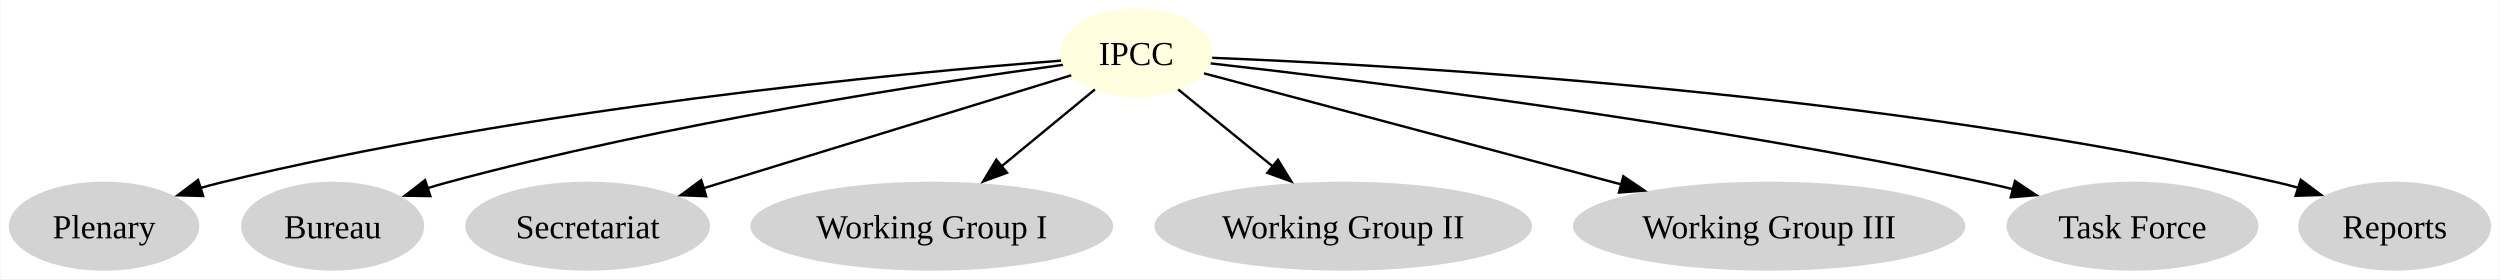
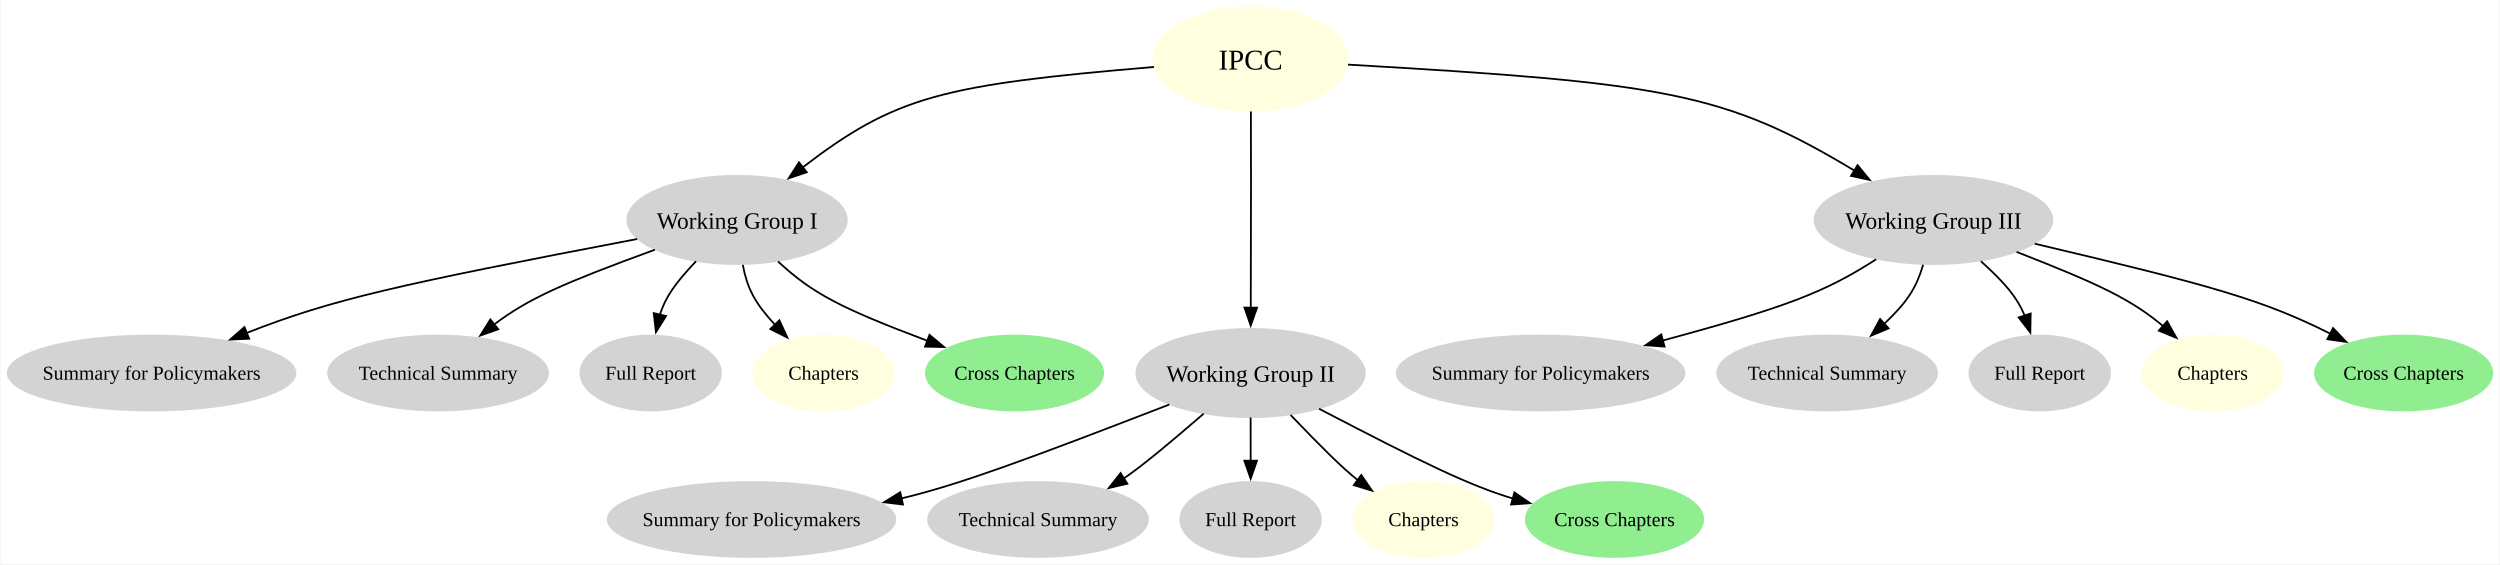
- <svg xmlns="http://www.w3.org/2000/svg" xmlns:xlink="http://www.w3.org/1999/xlink" width="1039pt" height="116pt" viewBox="0.00 0.00 1038.65 116.00">
-   <g id="graph0" class="graph" transform="scale(1 1) rotate(0) translate(4 112)">
-     <polygon fill="white" stroke="none" points="-4,4 -4,-112 1034.65,-112 1034.65,4 -4,4" />
+ <svg xmlns="http://www.w3.org/2000/svg" xmlns:xlink="http://www.w3.org/1999/xlink" width="1387pt" height="313pt" viewBox="0.00 0.00 1387.06 313.14">
+   <g id="graph0" class="graph" transform="scale(1 1) rotate(0) translate(4 309.14)">
+     <polygon fill="white" stroke="none" points="-4,4 -4,-309.14 1383.06,-309.14 1383.06,4 -4,4" />
    <g id="node1" class="node">
      <g id="a_node1">
-         <a xlink:href="https://www.ipcc.ch/" xlink:title="IPCC">
-           <ellipse fill="lightyellow" stroke="lightyellow" cx="468.07" cy="-90" rx="31.39" ry="18" />
-           <text text-anchor="middle" x="468.07" y="-84.95" font-family="Times New Roman,serif" font-size="14.00">IPCC</text>
+         <a xlink:href="https://www.ipcc.ch/" xlink:title="IPCC" target="_blank">
+           <ellipse fill="lightyellow" stroke="lightyellow" cx="689.86" cy="-276.34" rx="54" ry="28.8" />
+           <text text-anchor="middle" x="689.86" y="-270.51" font-family="Times New Roman,serif" font-size="16.00">IPCC</text>
        </a>
      </g>
    </g>
    <g id="node2" class="node">
      <g id="a_node2">
-         <a xlink:href="https://www.ipcc.ch/about/plenary/" xlink:title="Plenary">
-           <ellipse fill="lightgrey" stroke="lightgrey" cx="39.07" cy="-18" rx="39.07" ry="18" />
-           <text text-anchor="middle" x="39.07" y="-12.95" font-family="Times New Roman,serif" font-size="14.00">Plenary</text>
-         </a>
-       </g>
-     </g>
-     <g id="edge1" class="edge">
-       <path fill="none" stroke="black" d="M436.8,-86.8C371.2,-81.72 214.72,-67.14 87.07,-36 84.46,-35.36 81.79,-34.64 79.12,-33.86" />
-       <polygon fill="black" stroke="black" points="80.26,-30.55 69.67,-30.84 78.14,-37.22 80.26,-30.55" />
+         <a xlink:href="https://www.ipcc.ch/working-group/wg1/" xlink:title="Working Group I" target="_blank">
+           <ellipse fill="lightgrey" stroke="lightgrey" cx="404.86" cy="-187.06" rx="60.89" ry="24.48" />
+           <text text-anchor="middle" x="404.86" y="-182.21" font-family="Times New Roman,serif" font-size="13.00">Working Group I</text>
+         </a>
+       </g>
+     </g>
+     <g id="edge16" class="edge">
+       <path fill="none" stroke="black" d="M636.26,-271.97C518.54,-262.04 492.73,-255.72 441.15,-216.15" />
+       <polygon fill="black" stroke="black" points="443.5,-213.54 433.46,-210.15 439.2,-219.06 443.5,-213.54" />
    </g>
    <g id="node3" class="node">
      <g id="a_node3">
-         <a xlink:href="https://www.ipcc.ch/about/bureau/" xlink:title="Bureau">
-           <ellipse fill="lightgrey" stroke="lightgrey" cx="134.07" cy="-18" rx="37.53" ry="18" />
-           <text text-anchor="middle" x="134.07" y="-12.95" font-family="Times New Roman,serif" font-size="14.00">Bureau</text>
-         </a>
-       </g>
-     </g>
-     <g id="edge2" class="edge">
-       <path fill="none" stroke="black" d="M437.54,-85.05C384.69,-77.83 273,-60.93 181.07,-36 178.52,-35.31 175.92,-34.54 173.31,-33.73" />
-       <polygon fill="black" stroke="black" points="174.69,-30.5 164.1,-30.67 172.48,-37.14 174.69,-30.5" />
+         <a xlink:href="https://www.ipcc.ch/working-group/wg2/" xlink:title="Working Group II" target="_blank">
+           <ellipse fill="lightgrey" stroke="lightgrey" cx="689.86" cy="-102.1" rx="63.44" ry="24.48" />
+           <text text-anchor="middle" x="689.86" y="-97.25" font-family="Times New Roman,serif" font-size="13.00">Working Group II</text>
+         </a>
+       </g>
+     </g>
+     <g id="edge17" class="edge">
+       <path fill="none" stroke="black" d="M690.02,-247.27C690.14,-222.16 690.11,-203.04 689.95,-138.16" />
+       <polygon fill="black" stroke="black" points="693.45,-138.39 689.93,-128.4 686.45,-138.41 693.45,-138.39" />
    </g>
    <g id="node4" class="node">
      <g id="a_node4">
-         <a xlink:href="https://www.ipcc.ch/about/secretariat/" xlink:title="Secretariat">
-           <ellipse fill="lightgrey" stroke="lightgrey" cx="240.07" cy="-18" rx="50.33" ry="18" />
-           <text text-anchor="middle" x="240.07" y="-12.95" font-family="Times New Roman,serif" font-size="14.00">Secretariat</text>
-         </a>
-       </g>
-     </g>
-     <g id="edge3" class="edge">
-       <path fill="none" stroke="black" d="M441.02,-80.7C403.34,-69.13 334.47,-47.98 287.99,-33.71" />
-       <polygon fill="black" stroke="black" points="289.3,-30.45 278.72,-30.87 287.25,-37.15 289.3,-30.45" />
+         <a xlink:href="https://www.ipcc.ch/working-group/wg3/" xlink:title="Working Group III" target="_blank">
+           <ellipse fill="lightgrey" stroke="lightgrey" cx="1068.86" cy="-187.06" rx="65.98" ry="24.48" />
+           <text text-anchor="middle" x="1068.86" y="-182.21" font-family="Times New Roman,serif" font-size="13.00">Working Group III</text>
+         </a>
+       </g>
+     </g>
+     <g id="edge18" class="edge">
+       <path fill="none" stroke="black" d="M743.89,-273.27C920.37,-263.07 952.93,-257.83 1025.26,-214.29" />
+       <polygon fill="black" stroke="black" points="1026.76,-217.48 1033.48,-209.28 1023.12,-211.5 1026.76,-217.48" />
    </g>
    <g id="node5" class="node">
      <g id="a_node5">
-         <a xlink:href="https://www.ipcc.ch/working-group/wg1/" xlink:title="Working Group I">
-           <ellipse fill="lightgrey" stroke="lightgrey" cx="383.07" cy="-18" rx="74.89" ry="18" />
-           <text text-anchor="middle" x="383.07" y="-12.95" font-family="Times New Roman,serif" font-size="14.00">Working Group I</text>
-         </a>
-       </g>
-     </g>
-     <g id="edge4" class="edge">
-       <path fill="none" stroke="black" d="M450.87,-74.83C439.67,-65.62 424.8,-53.37 411.83,-42.69" />
-       <polygon fill="black" stroke="black" points="414.34,-40.22 404.4,-36.57 409.89,-45.63 414.34,-40.22" />
+         <a xlink:href="https://www.ipcc.ch/report/ar6/wg1/chapter/summary-for-policymakers/" xlink:title="Summary for Policymakers" target="_blank">
+           <ellipse fill="lightgrey" stroke="lightgrey" cx="79.86" cy="-102.1" rx="79.86" ry="20.81" />
+           <text text-anchor="middle" x="79.86" y="-98.4" font-family="Times New Roman,serif" font-size="11.00">Summary for Policymakers</text>
+         </a>
+       </g>
+     </g>
+     <g id="edge1" class="edge">
+       <path fill="none" stroke="black" d="M349.4,-176.49C216.69,-151.13 180.25,-143.1 132.44,-124.27" />
+       <polygon fill="black" stroke="black" points="134.02,-121.13 123.43,-120.64 131.4,-127.62 134.02,-121.13" />
    </g>
    <g id="node6" class="node">
      <g id="a_node6">
-         <a xlink:href="https://www.ipcc.ch/working-group/wg2/" xlink:title="Working Group II">
-           <ellipse fill="lightgrey" stroke="lightgrey" cx="554.07" cy="-18" rx="77.97" ry="18" />
-           <text text-anchor="middle" x="554.07" y="-12.95" font-family="Times New Roman,serif" font-size="14.00">Working Group II</text>
-         </a>
-       </g>
-     </g>
-     <g id="edge5" class="edge">
-       <path fill="none" stroke="black" d="M485.47,-74.83C496.8,-65.62 511.85,-53.37 524.96,-42.69" />
-       <polygon fill="black" stroke="black" points="526.95,-45.59 532.49,-36.56 522.53,-40.16 526.95,-45.59" />
+         <a xlink:href="https://www.ipcc.ch/report/ar6/wg1/chapter/technical-summary/" xlink:title="Technical Summary" target="_blank">
+           <ellipse fill="lightgrey" stroke="lightgrey" cx="238.86" cy="-102.1" rx="61.02" ry="20.81" />
+           <text text-anchor="middle" x="238.86" y="-98.4" font-family="Times New Roman,serif" font-size="11.00">Technical Summary</text>
+         </a>
+       </g>
+     </g>
+     <g id="edge2" class="edge">
+       <path fill="none" stroke="black" d="M359.22,-170.55C308.24,-151.89 289.03,-143.44 269.97,-129.02" />
+       <polygon fill="black" stroke="black" points="272.28,-126.39 262.29,-122.87 267.9,-131.85 272.28,-126.39" />
    </g>
    <g id="node7" class="node">
      <g id="a_node7">
-         <a xlink:href="https://www.ipcc.ch/working-group/wg3/" xlink:title="Working Group III">
-           <ellipse fill="lightgrey" stroke="lightgrey" cx="731.07" cy="-18" rx="81.04" ry="18" />
-           <text text-anchor="middle" x="731.07" y="-12.95" font-family="Times New Roman,serif" font-size="14.00">Working Group III</text>
-         </a>
-       </g>
-     </g>
-     <g id="edge6" class="edge">
-       <path fill="none" stroke="black" d="M496.21,-81.51C537.37,-70.55 615.02,-49.89 669.75,-35.32" />
-       <polygon fill="black" stroke="black" points="670.48,-38.75 679.25,-32.79 668.68,-31.98 670.48,-38.75" />
+         <a xlink:href="https://www.ipcc.ch/report/ar6/wg1/" xlink:title="Full Report" target="_blank">
+           <ellipse fill="lightgrey" stroke="lightgrey" cx="356.86" cy="-102.1" rx="39.01" ry="20.81" />
+           <text text-anchor="middle" x="356.86" y="-98.4" font-family="Times New Roman,serif" font-size="11.00">Full Report</text>
+         </a>
+       </g>
+     </g>
+     <g id="edge3" class="edge">
+       <path fill="none" stroke="black" d="M382.05,-164.13C370.47,-151.91 365.06,-144.26 361.95,-134.29" />
+       <polygon fill="black" stroke="black" points="365.42,-133.76 359.79,-124.78 358.59,-135.31 365.42,-133.76" />
    </g>
    <g id="node8" class="node">
      <g id="a_node8">
-         <a xlink:href="https://www.ipcc.ch/taskforce/" xlink:title="Task Force">
-           <ellipse fill="lightgrey" stroke="lightgrey" cx="882.07" cy="-18" rx="51.86" ry="18" />
-           <text text-anchor="middle" x="882.07" y="-12.95" font-family="Times New Roman,serif" font-size="14.00">Task Force</text>
-         </a>
-       </g>
-     </g>
-     <g id="edge7" class="edge">
-       <path fill="none" stroke="black" d="M498.99,-85.65C560.67,-78.69 703.19,-61.18 821.07,-36 824.84,-35.19 828.72,-34.29 832.61,-33.33" />
-       <polygon fill="black" stroke="black" points="833.25,-36.78 842.06,-30.89 831.5,-30 833.25,-36.78" />
+         <a xlink:href="https://www.ipcc.ch/report/ar6/wg1/" xlink:title="Chapters" target="_blank">
+           <ellipse fill="lightyellow" stroke="lightyellow" cx="452.86" cy="-102.1" rx="39.01" ry="20.81" />
+           <text text-anchor="middle" x="452.86" y="-98.4" font-family="Times New Roman,serif" font-size="11.00">Chapters</text>
+         </a>
+       </g>
+     </g>
+     <g id="edge4" class="edge">
+       <path fill="none" stroke="black" d="M408.01,-162.13C410.49,-149 414.63,-141.11 425.84,-128.9" />
+       <polygon fill="black" stroke="black" points="428.32,-131.38 432.74,-121.75 423.28,-126.52 428.32,-131.38" />
    </g>
    <g id="node9" class="node">
      <g id="a_node9">
-         <a xlink:href="https://www.ipcc.ch/reports/" xlink:title="Reports">
-           <ellipse fill="lightgrey" stroke="lightgrey" cx="991.07" cy="-18" rx="39.58" ry="18" />
-           <text text-anchor="middle" x="991.07" y="-12.95" font-family="Times New Roman,serif" font-size="14.00">Reports</text>
+         <a xlink:href="https://www.ipcc.ch/report/ar6/wg1/" xlink:title="Cross Chapters" target="_blank">
+           <ellipse fill="lightgreen" stroke="lightgreen" cx="558.86" cy="-102.1" rx="49.2" ry="20.81" />
+           <text text-anchor="middle" x="558.86" y="-98.4" font-family="Times New Roman,serif" font-size="11.00">Cross Chapters</text>
+         </a>
+       </g>
+     </g>
+     <g id="edge5" class="edge">
+       <path fill="none" stroke="black" d="M427.56,-164.03C446.59,-146.27 462.31,-138.16 510.4,-120.01" />
+       <polygon fill="black" stroke="black" points="511.61,-123.29 519.75,-116.51 509.16,-116.74 511.61,-123.29" />
+     </g>
+     <g id="node10" class="node">
+       <g id="a_node10">
+         <a xlink:href="https://www.ipcc.ch/report/ar6/wg2/chapter/summary-for-policymakers/" xlink:title="Summary for Policymakers" target="_blank">
+           <ellipse fill="lightgrey" stroke="lightgrey" cx="412.86" cy="-20.81" rx="79.86" ry="20.81" />
+           <text text-anchor="middle" x="412.86" y="-17.11" font-family="Times New Roman,serif" font-size="11.00">Summary for Policymakers</text>
+         </a>
+       </g>
+     </g>
+     <g id="edge6" class="edge">
+       <path fill="none" stroke="black" d="M644.77,-84.62C565.21,-53.86 527.86,-40.07 496.01,-32.49" />
+       <polygon fill="black" stroke="black" points="496.91,-29.1 486.39,-30.37 495.4,-35.94 496.91,-29.1" />
+     </g>
+     <g id="node11" class="node">
+       <g id="a_node11">
+         <a xlink:href="https://www.ipcc.ch/report/ar6/wg2/chapter/technical-summary/" xlink:title="Technical Summary" target="_blank">
+           <ellipse fill="lightgrey" stroke="lightgrey" cx="571.86" cy="-20.81" rx="61.02" ry="20.81" />
+           <text text-anchor="middle" x="571.86" y="-17.11" font-family="Times New Roman,serif" font-size="11.00">Technical Summary</text>
+         </a>
+       </g>
+     </g>
+     <g id="edge7" class="edge">
+       <path fill="none" stroke="black" d="M663.83,-79.54C643.06,-61.63 630.16,-50.93 619.35,-43.47" />
+       <polygon fill="black" stroke="black" points="621.45,-40.66 611.13,-38.23 617.68,-46.56 621.45,-40.66" />
+     </g>
+     <g id="node12" class="node">
+       <g id="a_node12">
+         <a xlink:href="https://www.ipcc.ch/report/ar6/wg2/" xlink:title="Full Report" target="_blank">
+           <ellipse fill="lightgrey" stroke="lightgrey" cx="689.86" cy="-20.81" rx="39.01" ry="20.81" />
+           <text text-anchor="middle" x="689.86" y="-17.11" font-family="Times New Roman,serif" font-size="11.00">Full Report</text>
        </a>
      </g>
    </g>
    <g id="edge8" class="edge">
-       <path fill="none" stroke="black" d="M499.61,-87.97C576.41,-84.94 778.9,-73.7 943.07,-36 945.69,-35.4 948.36,-34.7 951.03,-33.94" />
-       <polygon fill="black" stroke="black" points="952,-37.3 960.49,-30.97 949.9,-30.62 952,-37.3" />
+       <path fill="none" stroke="black" d="M689.88,-77.39C689.89,-66.83 689.9,-59.31 689.9,-53.28" />
+       <polygon fill="black" stroke="black" points="693.4,-53.43 689.9,-43.43 686.4,-53.43 693.4,-53.43" />
+     </g>
+     <g id="node13" class="node">
+       <g id="a_node13">
+         <a xlink:href="https://www.ipcc.ch/report/ar6/wg2/" xlink:title="Chapters" target="_blank">
+           <ellipse fill="lightyellow" stroke="lightyellow" cx="785.86" cy="-20.81" rx="39.01" ry="20.81" />
+           <text text-anchor="middle" x="785.86" y="-17.11" font-family="Times New Roman,serif" font-size="11.00">Chapters</text>
+         </a>
+       </g>
+     </g>
+     <g id="edge9" class="edge">
+       <path fill="none" stroke="black" d="M712.06,-78.8C729.8,-60.31 740.28,-49.89 749.49,-42.48" />
+       <polygon fill="black" stroke="black" points="751.29,-45.5 757.29,-36.76 747.15,-39.85 751.29,-45.5" />
+     </g>
+     <g id="node14" class="node">
+       <g id="a_node14">
+         <a xlink:href="https://www.ipcc.ch/report/ar6/wg2/" xlink:title="Cross Chapters" target="_blank">
+           <ellipse fill="lightgreen" stroke="lightgreen" cx="891.86" cy="-20.81" rx="49.2" ry="20.81" />
+           <text text-anchor="middle" x="891.86" y="-17.11" font-family="Times New Roman,serif" font-size="11.00">Cross Chapters</text>
+         </a>
+       </g>
+     </g>
+     <g id="edge10" class="edge">
+       <path fill="none" stroke="black" d="M727.85,-82.26C785.76,-52.11 811.14,-39.73 835.58,-32.39" />
+       <polygon fill="black" stroke="black" points="836.28,-35.83 845.01,-29.83 834.44,-29.08 836.28,-35.83" />
+     </g>
+     <g id="node15" class="node">
+       <g id="a_node15">
+         <a xlink:href="https://www.ipcc.ch/report/ar6/wg3/chapter/summary-for-policymakers/" xlink:title="Summary for Policymakers" target="_blank">
+           <ellipse fill="lightgrey" stroke="lightgrey" cx="850.86" cy="-102.1" rx="79.86" ry="20.81" />
+           <text text-anchor="middle" x="850.86" y="-98.4" font-family="Times New Roman,serif" font-size="11.00">Summary for Policymakers</text>
+         </a>
+       </g>
+     </g>
+     <g id="edge11" class="edge">
+       <path fill="none" stroke="black" d="M1037.08,-165.22C1008.23,-146.63 986.61,-138.56 918.46,-120.07" />
+       <polygon fill="black" stroke="black" points="919.62,-116.76 909.06,-117.53 917.8,-123.52 919.62,-116.76" />
+     </g>
+     <g id="node16" class="node">
+       <g id="a_node16">
+         <a xlink:href="https://www.ipcc.ch/report/ar6/wg3/chapter/technical-summary/" xlink:title="Technical Summary" target="_blank">
+           <ellipse fill="lightgrey" stroke="lightgrey" cx="1009.86" cy="-102.1" rx="61.02" ry="20.81" />
+           <text text-anchor="middle" x="1009.86" y="-98.4" font-family="Times New Roman,serif" font-size="11.00">Technical Summary</text>
+         </a>
+       </g>
+     </g>
+     <g id="edge12" class="edge">
+       <path fill="none" stroke="black" d="M1063.16,-162.2C1059.34,-149.24 1054.27,-141.39 1041.52,-129.38" />
+       <polygon fill="black" stroke="black" points="1043.97,-126.88 1034.2,-122.78 1039.28,-132.08 1043.97,-126.88" />
+     </g>
+     <g id="node17" class="node">
+       <g id="a_node17">
+         <a xlink:href="https://www.ipcc.ch/report/ar6/wg3/" xlink:title="Full Report" target="_blank">
+           <ellipse fill="lightgrey" stroke="lightgrey" cx="1127.86" cy="-102.1" rx="39.02" ry="20.81" />
+           <text text-anchor="middle" x="1127.86" y="-98.4" font-family="Times New Roman,serif" font-size="11.00">Full Report</text>
+         </a>
+       </g>
+     </g>
+     <g id="edge13" class="edge">
+       <path fill="none" stroke="black" d="M1095.2,-164.18C1108.85,-151.79 1115.3,-144.1 1119.55,-133.89" />
+       <polygon fill="black" stroke="black" points="1122.83,-135.12 1122.65,-124.53 1116.18,-132.93 1122.83,-135.12" />
+     </g>
+     <g id="node18" class="node">
+       <g id="a_node18">
+         <a xlink:href="https://www.ipcc.ch/report/ar6/wg3/" xlink:title="Chapters" target="_blank">
+           <ellipse fill="lightyellow" stroke="lightyellow" cx="1223.86" cy="-102.1" rx="39.02" ry="20.81" />
+           <text text-anchor="middle" x="1223.86" y="-98.4" font-family="Times New Roman,serif" font-size="11.00">Chapters</text>
+         </a>
+       </g>
+     </g>
+     <g id="edge14" class="edge">
+       <path fill="none" stroke="black" d="M1115.03,-169.32C1161.62,-151.14 1178.86,-142.8 1196.59,-127.93" />
+       <polygon fill="black" stroke="black" points="1198.58,-130.84 1203.75,-121.59 1193.94,-125.6 1198.58,-130.84" />
+     </g>
+     <g id="node19" class="node">
+       <g id="a_node19">
+         <a xlink:href="https://www.ipcc.ch/report/ar6/wg3/" xlink:title="Cross Chapters" target="_blank">
+           <ellipse fill="lightgreen" stroke="lightgreen" cx="1329.86" cy="-102.1" rx="49.2" ry="20.81" />
+           <text text-anchor="middle" x="1329.86" y="-98.4" font-family="Times New Roman,serif" font-size="11.00">Cross Chapters</text>
+         </a>
+       </g>
+     </g>
+     <g id="edge15" class="edge">
+       <path fill="none" stroke="black" d="M1125.1,-173.87C1223.78,-150.6 1251.99,-142.57 1289.11,-123.95" />
+       <polygon fill="black" stroke="black" points="1290.69,-127.07 1297.98,-119.38 1287.49,-120.85 1290.69,-127.07" />
    </g>
  </g>
</svg>
